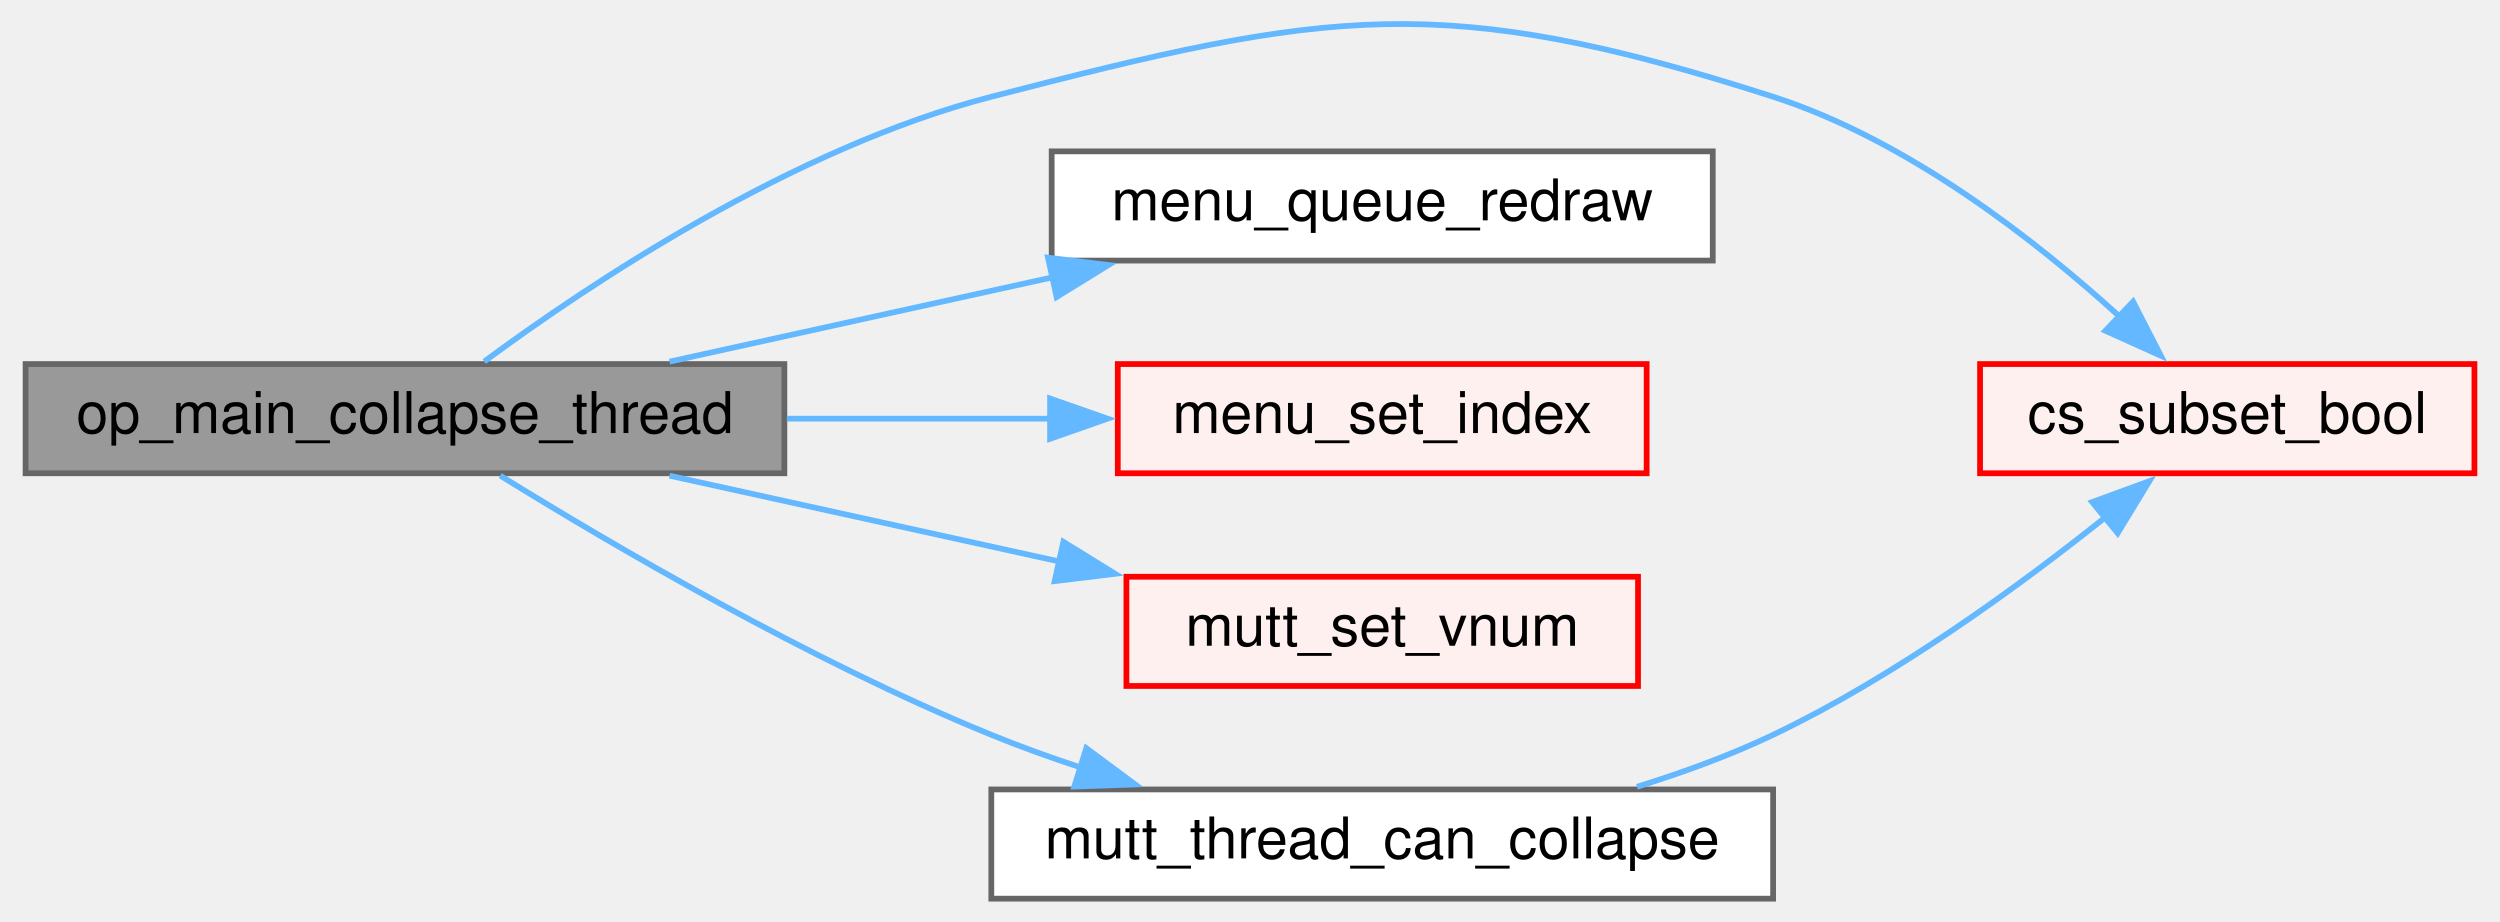
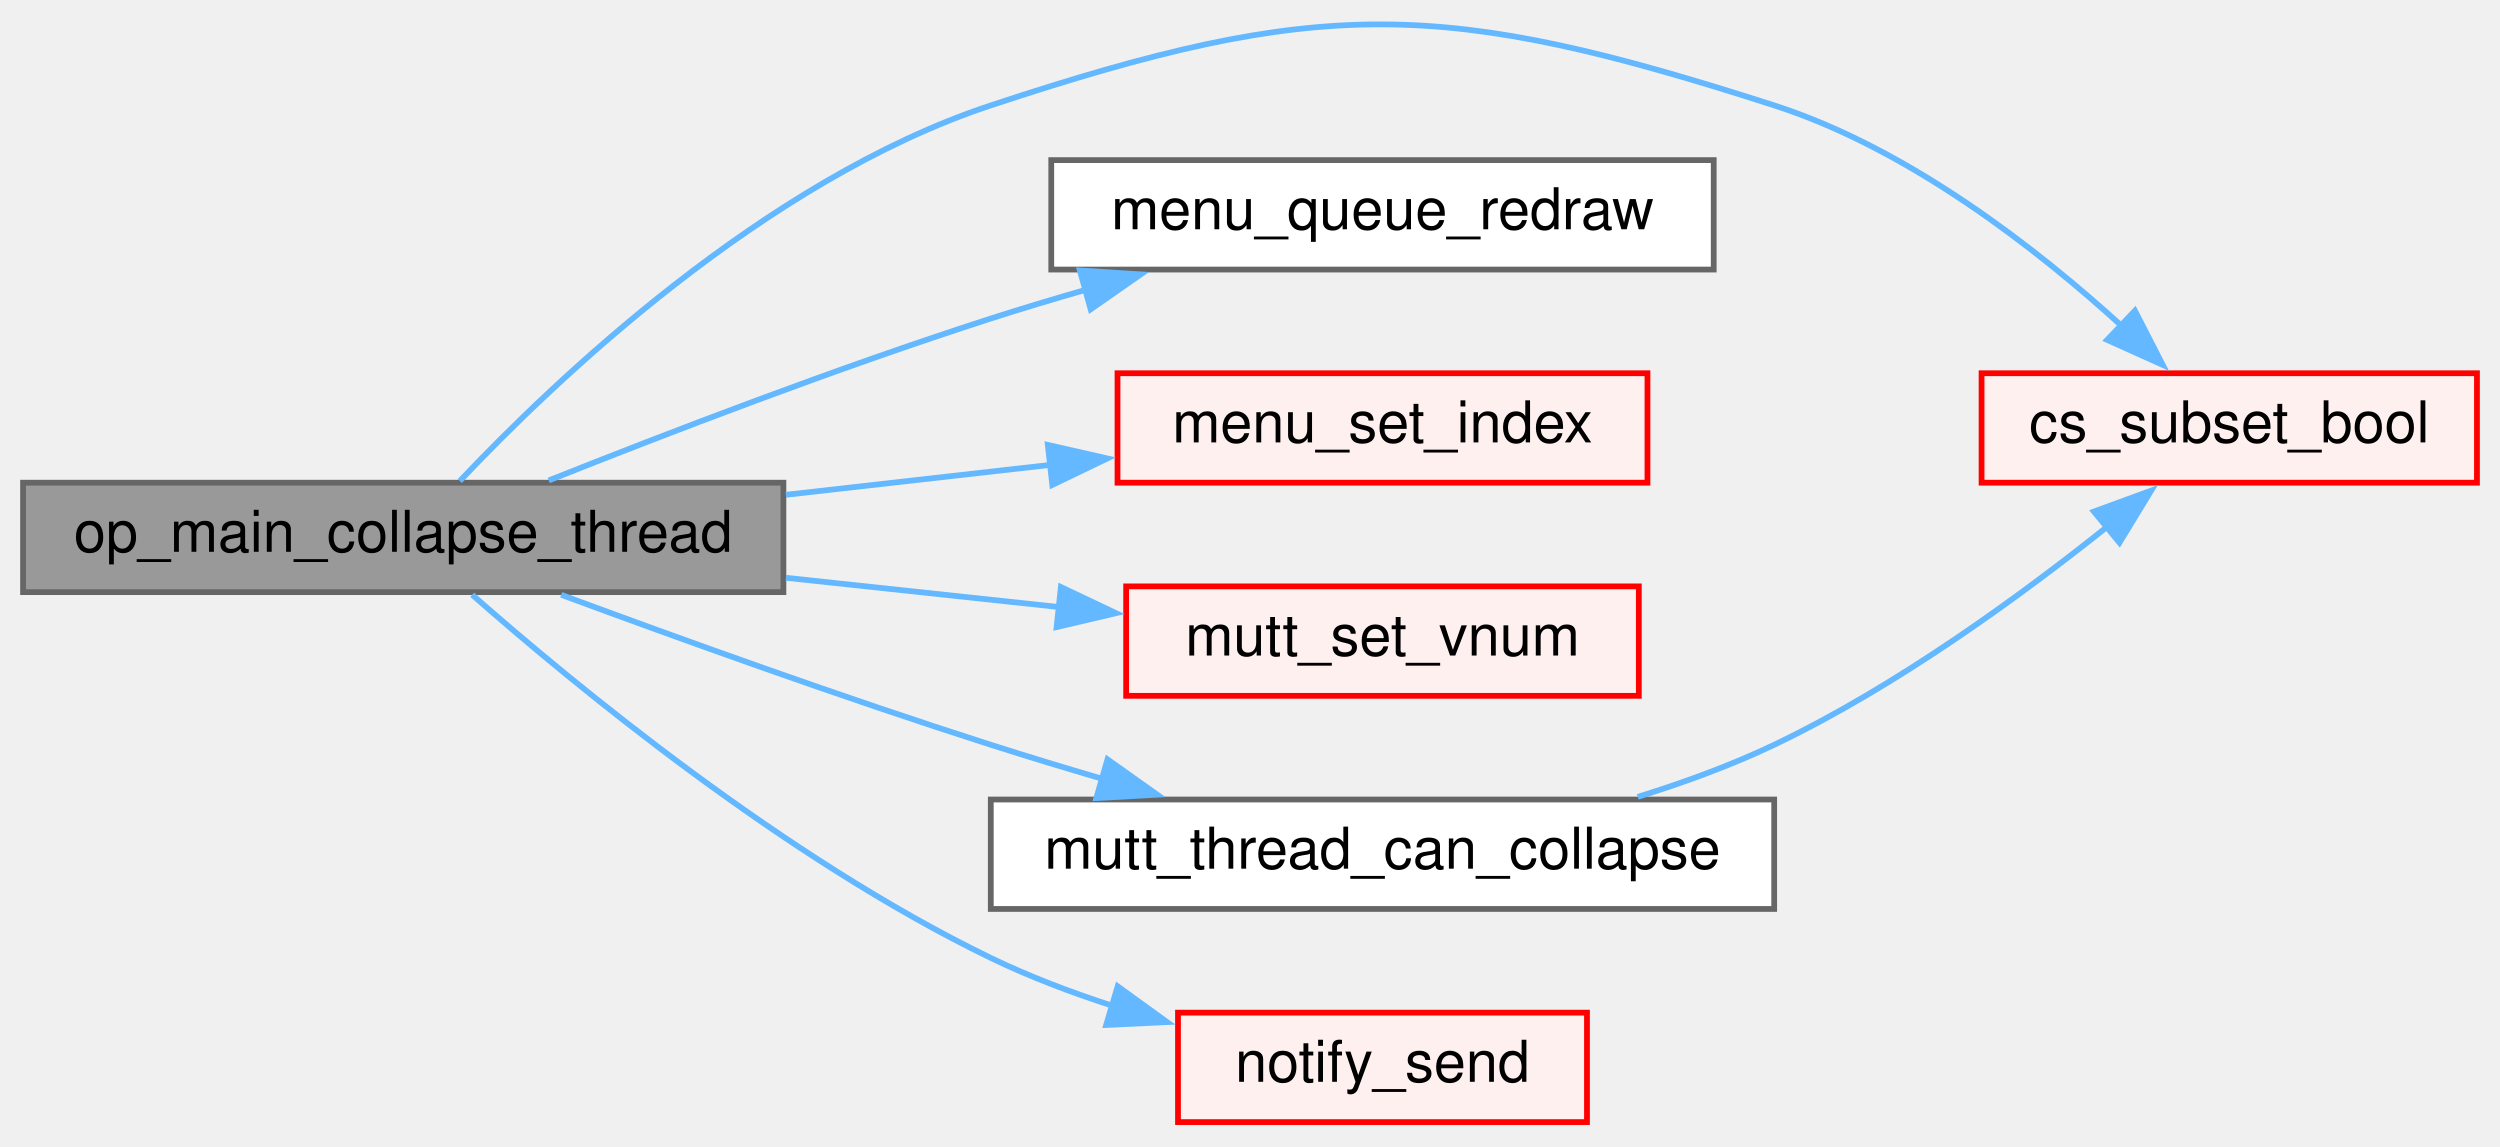
- <svg xmlns="http://www.w3.org/2000/svg" xmlns:xlink="http://www.w3.org/1999/xlink" width="434pt" height="160pt" viewBox="0.00 0.00 434.00 160.33">
-   <g id="graph0" class="graph" transform="scale(1 1) rotate(0) translate(4 156.33)">
+ <svg xmlns="http://www.w3.org/2000/svg" xmlns:xlink="http://www.w3.org/1999/xlink" width="434pt" height="199pt" viewBox="0.00 0.00 434.00 198.59">
+   <g id="graph0" class="graph" transform="scale(1 1) rotate(0) translate(4 194.59)">
    <g id="node1" class="node">
      <g id="a_node1">
        <a xlink:title="Collapse/uncollapse current thread - Implements index_function_t -.">
-           <polygon fill="#999999" stroke="#666666" points="132,-93 0,-93 0,-74 132,-74 132,-93" />
-           <text text-anchor="middle" x="66" y="-81" font-family="Helvetica,sans-Serif" font-size="10.00">op_main_collapse_thread</text>
+           <polygon fill="#999999" stroke="#666666" points="132,-111 0,-111 0,-92 132,-92 132,-111" />
+           <text text-anchor="middle" x="66" y="-99" font-family="Helvetica,sans-Serif" font-size="10.00">op_main_collapse_thread</text>
        </a>
      </g>
    </g>
    <g id="node2" class="node">
      <g id="a_node2">
        <a xlink:href="config_2helpers_8c.html#ae50f679dd6c5bd1ba820884c8602f038" target="_top" xlink:title="Get a boolean config item by name.">
-           <polygon fill="#fff0f0" stroke="red" points="426,-93 340,-93 340,-74 426,-74 426,-93" />
-           <text text-anchor="middle" x="383" y="-81" font-family="Helvetica,sans-Serif" font-size="10.00">cs_subset_bool</text>
+           <polygon fill="#fff0f0" stroke="red" points="426,-130 340,-130 340,-111 426,-111 426,-130" />
+           <text text-anchor="middle" x="383" y="-118" font-family="Helvetica,sans-Serif" font-size="10.00">cs_subset_bool</text>
        </a>
      </g>
    </g>
    <g id="edge1" class="edge">
-       <path fill="none" stroke="#63b8ff" d="M79.79,-93.44C98.12,-106.98 133.45,-130.56 168,-139.5 226.52,-154.64 246.46,-158.02 304,-139.5 327.39,-131.97 349.71,-114.55 364.43,-101.12" />
-       <polygon fill="#63b8ff" stroke="#63b8ff" points="366.62,-103.86 371.46,-94.44 361.8,-98.79 366.62,-103.86" />
+       <path fill="none" stroke="#63b8ff" d="M75.82,-111.29C92.05,-128.47 128.6,-163.47 168,-176.5 225.39,-195.48 246.46,-195.02 304,-176.5 327.39,-168.97 349.71,-151.55 364.43,-138.12" />
+       <polygon fill="#63b8ff" stroke="#63b8ff" points="366.62,-140.86 371.46,-131.44 361.8,-135.79 366.62,-140.86" />
    </g>
    <g id="node3" class="node">
      <g id="a_node3">
        <a xlink:href="menu_8c.html#a5a9733924cc01176ee916515a3683268" target="_top" xlink:title="Queue a request for a redraw.">
-           <polygon fill="white" stroke="#666666" points="293.5,-130 178.5,-130 178.5,-111 293.5,-111 293.5,-130" />
-           <text text-anchor="middle" x="236" y="-118" font-family="Helvetica,sans-Serif" font-size="10.00">menu_queue_redraw</text>
+           <polygon fill="white" stroke="#666666" points="293.5,-167 178.5,-167 178.5,-148 293.5,-148 293.5,-167" />
+           <text text-anchor="middle" x="236" y="-155" font-family="Helvetica,sans-Serif" font-size="10.00">menu_queue_redraw</text>
        </a>
      </g>
    </g>
    <g id="edge2" class="edge">
-       <path fill="none" stroke="#63b8ff" d="M112.02,-93.42C132.55,-97.94 157.06,-103.34 178.79,-108.12" />
-       <polygon fill="#63b8ff" stroke="#63b8ff" points="177.86,-111.5 188.38,-110.23 179.36,-104.66 177.86,-111.5" />
+       <path fill="none" stroke="#63b8ff" d="M91.26,-111.39C111.57,-119.48 141.43,-130.95 168,-139.5 173.38,-141.23 179.04,-142.93 184.69,-144.55" />
+       <polygon fill="#63b8ff" stroke="#63b8ff" points="183.46,-147.84 194.03,-147.16 185.34,-141.1 183.46,-147.84" />
    </g>
    <g id="node4" class="node">
      <g id="a_node4">
        <a xlink:href="menu_8c.html#ae279bb826b97fcc88c0714b2a6383851" target="_top" xlink:title="Set the current selection in the Menu.">
-           <polygon fill="#fff0f0" stroke="red" points="282,-93 190,-93 190,-74 282,-74 282,-93" />
-           <text text-anchor="middle" x="236" y="-81" font-family="Helvetica,sans-Serif" font-size="10.00">menu_set_index</text>
+           <polygon fill="#fff0f0" stroke="red" points="282,-130 190,-130 190,-111 282,-111 282,-130" />
+           <text text-anchor="middle" x="236" y="-118" font-family="Helvetica,sans-Serif" font-size="10.00">menu_set_index</text>
        </a>
      </g>
    </g>
    <g id="edge3" class="edge">
-       <path fill="none" stroke="#63b8ff" d="M132.43,-83.5C147.56,-83.5 163.52,-83.5 178.24,-83.5" />
-       <polygon fill="#63b8ff" stroke="#63b8ff" points="178.22,-87 188.22,-83.5 178.22,-80 178.22,-87" />
+       <path fill="none" stroke="#63b8ff" d="M132.43,-108.9C147.71,-110.63 163.84,-112.45 178.67,-114.13" />
+       <polygon fill="#63b8ff" stroke="#63b8ff" points="177.9,-117.56 188.23,-115.21 178.68,-110.61 177.9,-117.56" />
    </g>
    <g id="node5" class="node">
      <g id="a_node5">
        <a xlink:href="mutt__thread_8c.html#ad208699eb4bc42837530572fbe4caf8d" target="_top" xlink:title="Set the virtual index number of all the messages in a mailbox.">
-           <polygon fill="#fff0f0" stroke="red" points="280.5,-56 191.5,-56 191.5,-37 280.5,-37 280.5,-56" />
-           <text text-anchor="middle" x="236" y="-44" font-family="Helvetica,sans-Serif" font-size="10.00">mutt_set_vnum</text>
+           <polygon fill="#fff0f0" stroke="red" points="280.5,-93 191.5,-93 191.5,-74 280.5,-74 280.5,-93" />
+           <text text-anchor="middle" x="236" y="-81" font-family="Helvetica,sans-Serif" font-size="10.00">mutt_set_vnum</text>
        </a>
      </g>
    </g>
    <g id="edge4" class="edge">
-       <path fill="none" stroke="#63b8ff" d="M112.02,-73.58C132.88,-68.99 157.86,-63.49 179.83,-58.65" />
-       <polygon fill="#63b8ff" stroke="#63b8ff" points="180.53,-62.08 189.54,-56.51 179.02,-55.24 180.53,-62.08" />
+       <path fill="none" stroke="#63b8ff" d="M132.43,-94.49C148.15,-92.81 164.77,-91.02 179.95,-89.4" />
+       <polygon fill="#63b8ff" stroke="#63b8ff" points="180.17,-92.89 189.74,-88.35 179.43,-85.93 180.17,-92.89" />
    </g>
    <g id="node6" class="node">
      <g id="a_node6">
        <a xlink:href="mutt__thread_8c.html#add8cf6c27de9c8ef451a521b535e6f60" target="_top" xlink:title="Check whether a thread can be collapsed.">
-           <polygon fill="white" stroke="#666666" points="304,-19 168,-19 168,0 304,0 304,-19" />
-           <text text-anchor="middle" x="236" y="-7" font-family="Helvetica,sans-Serif" font-size="10.00">mutt_thread_can_collapse</text>
+           <polygon fill="white" stroke="#666666" points="304,-56 168,-56 168,-37 304,-37 304,-56" />
+           <text text-anchor="middle" x="236" y="-44" font-family="Helvetica,sans-Serif" font-size="10.00">mutt_thread_can_collapse</text>
        </a>
      </g>
    </g>
    <g id="edge5" class="edge">
-       <path fill="none" stroke="#63b8ff" d="M82.56,-73.6C101.94,-61.61 136.39,-41.4 168,-28.5 172.98,-26.47 178.26,-24.56 183.58,-22.81" />
-       <polygon fill="#63b8ff" stroke="#63b8ff" points="184.52,-26.18 193.03,-19.87 182.44,-19.5 184.52,-26.18" />
+       <path fill="none" stroke="#63b8ff" d="M93.42,-91.54C113.7,-84.03 142.47,-73.66 168,-65.5 174.27,-63.5 180.91,-61.48 187.47,-59.56" />
+       <polygon fill="#63b8ff" stroke="#63b8ff" points="188.26,-62.97 196.9,-56.84 186.32,-56.25 188.26,-62.97" />
+     </g>
+     <g id="node7" class="node">
+       <g id="a_node7">
+         <a xlink:href="mutt_2notify_8c.html#ade2f42f8e0d8a843e87816300799a8e1" target="_top" xlink:title="Send out a notification message.">
+           <polygon fill="#fff0f0" stroke="red" points="271.5,-19 200.5,-19 200.5,0 271.5,0 271.5,-19" />
+           <text text-anchor="middle" x="236" y="-7" font-family="Helvetica,sans-Serif" font-size="10.00">notify_send</text>
+         </a>
+       </g>
+     </g>
+     <g id="edge7" class="edge">
+       <path fill="none" stroke="#63b8ff" d="M77.97,-91.54C95.67,-75.97 132.17,-45.85 168,-28.5 174.65,-25.28 181.94,-22.51 189.19,-20.17" />
+       <polygon fill="#63b8ff" stroke="#63b8ff" points="190.03,-23.57 198.61,-17.36 188.03,-16.86 190.03,-23.57" />
    </g>
    <g id="edge6" class="edge">
-       <path fill="none" stroke="#63b8ff" d="M280.32,-19.46C288.37,-21.96 296.58,-24.96 304,-28.5 325.3,-38.66 347.04,-54.54 362.15,-66.63" />
-       <polygon fill="#63b8ff" stroke="#63b8ff" points="359.5,-68.99 369.45,-72.63 363.94,-63.58 359.5,-68.99" />
+       <path fill="none" stroke="#63b8ff" d="M280.32,-56.46C288.37,-58.96 296.58,-61.96 304,-65.5 325.3,-75.66 347.04,-91.54 362.15,-103.63" />
+       <polygon fill="#63b8ff" stroke="#63b8ff" points="359.5,-105.99 369.45,-109.63 363.94,-100.58 359.5,-105.99" />
    </g>
  </g>
</svg>
